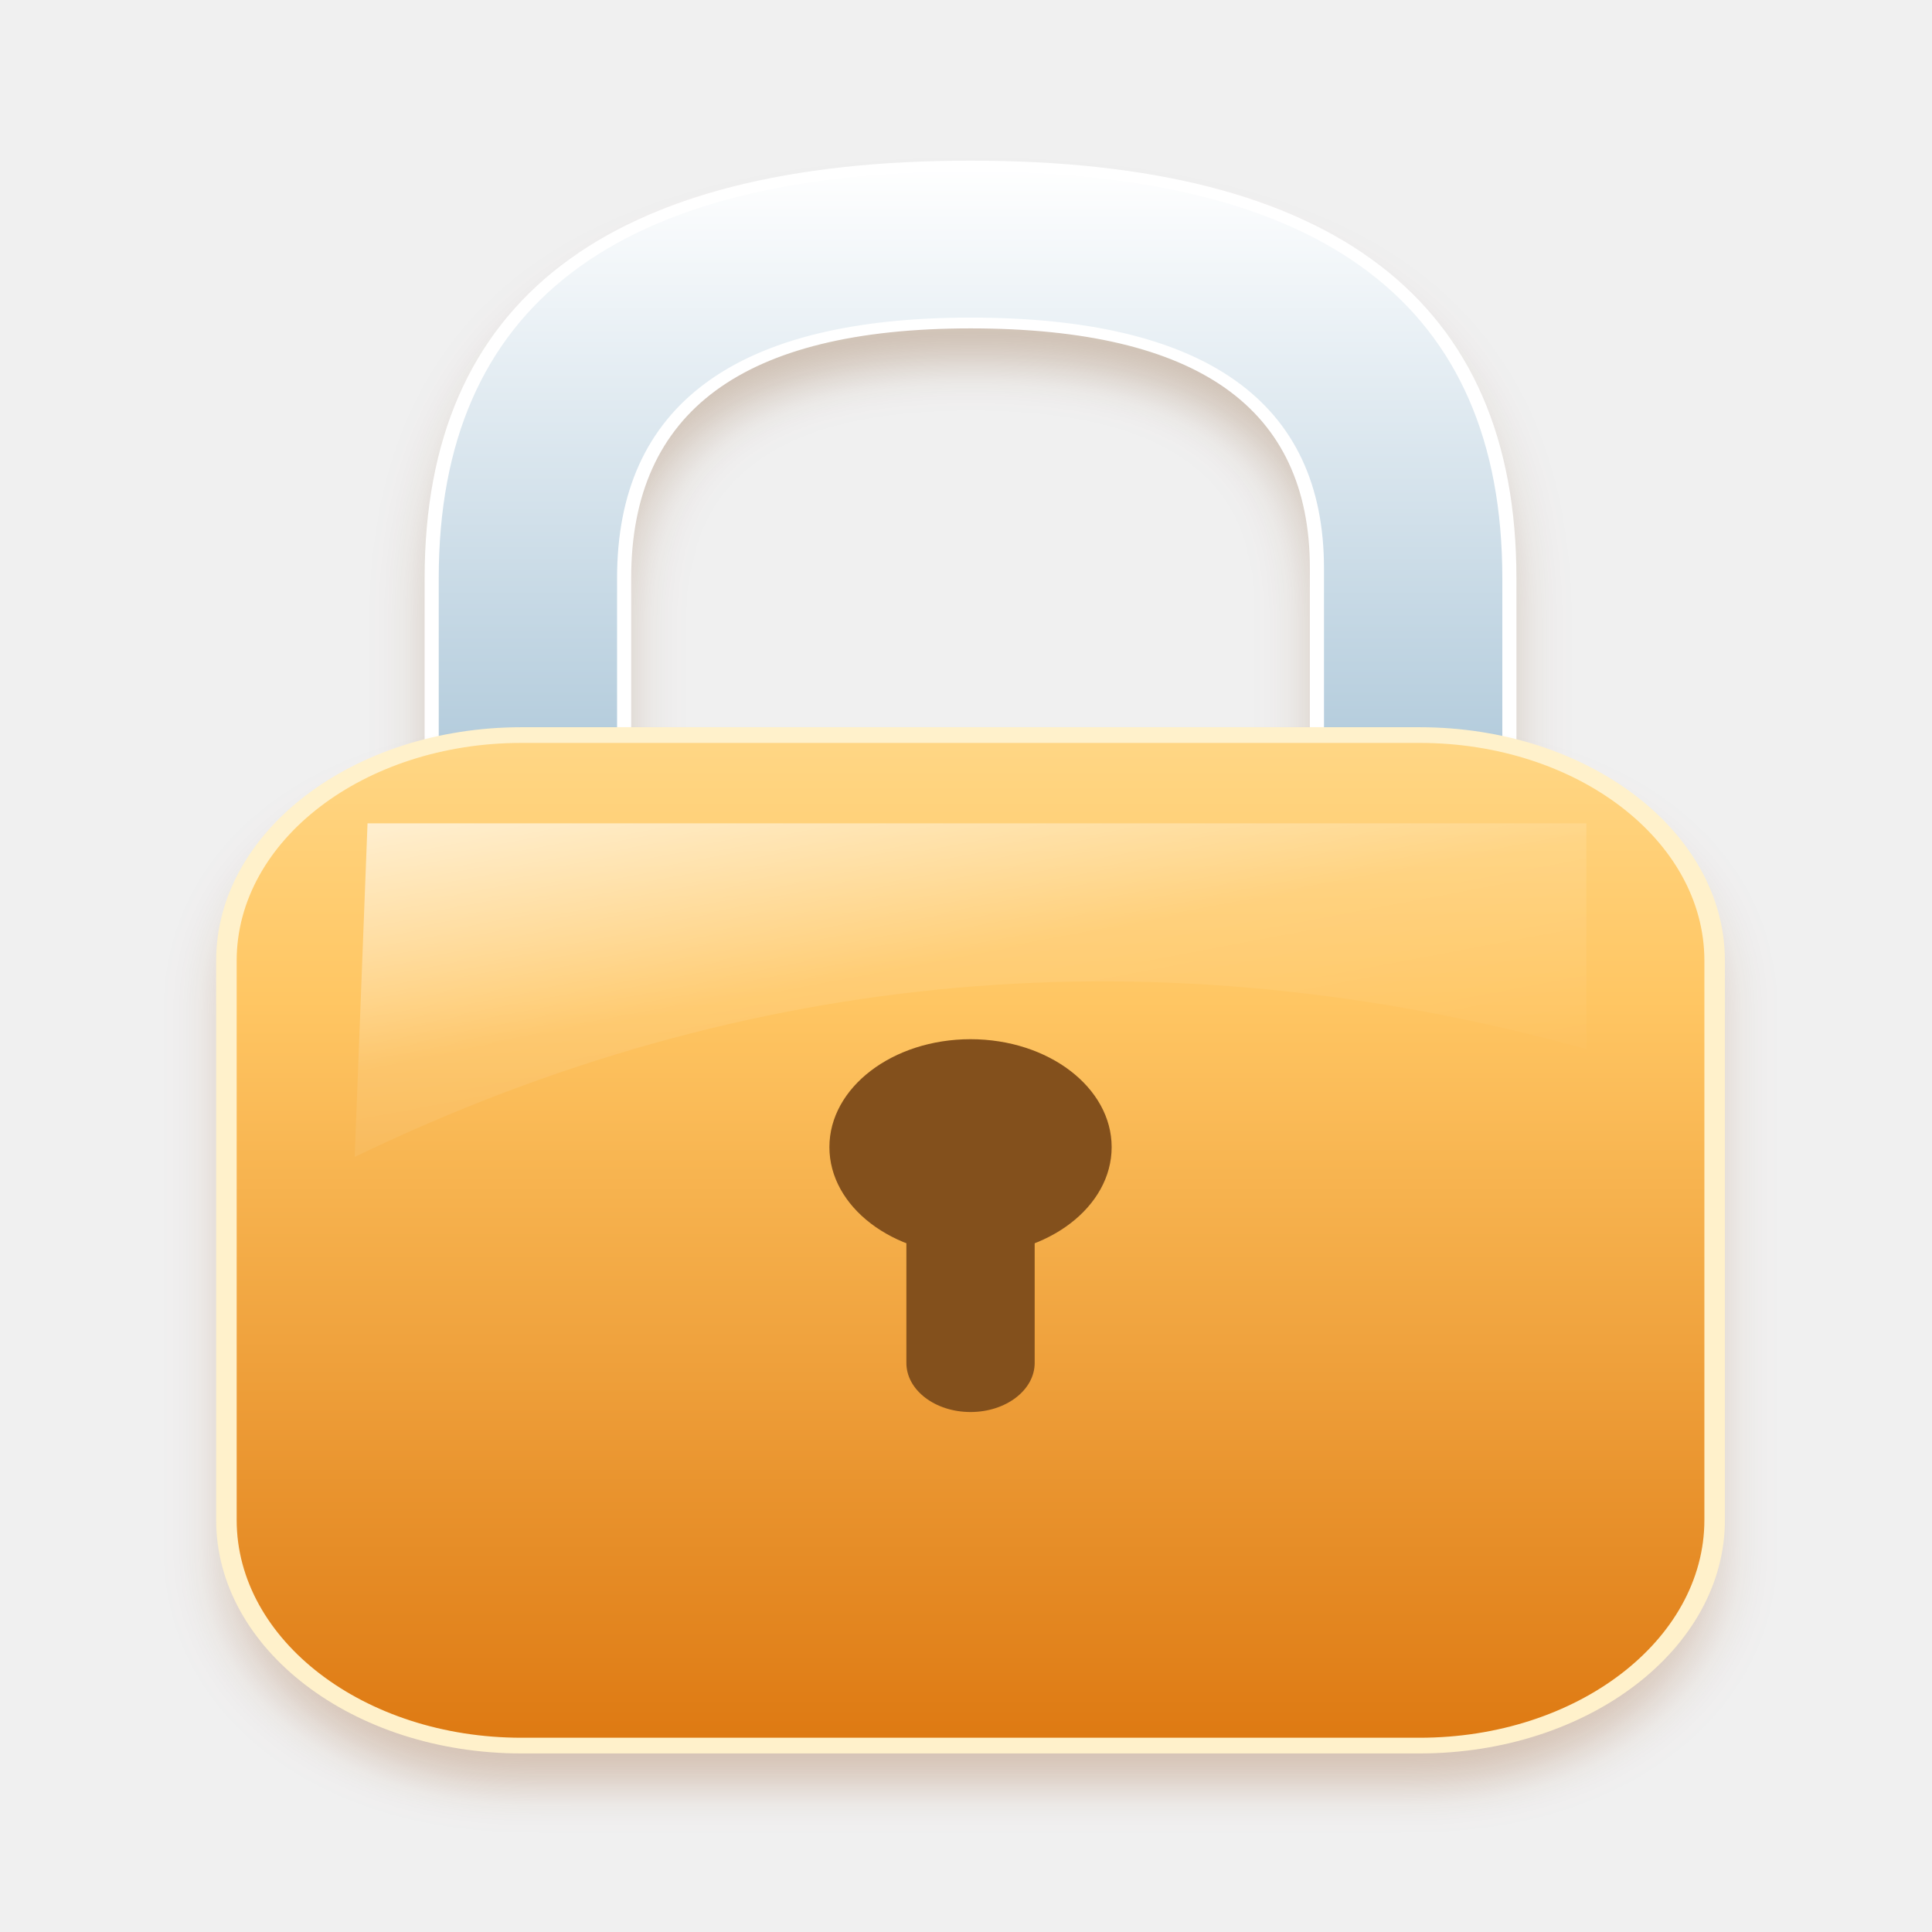
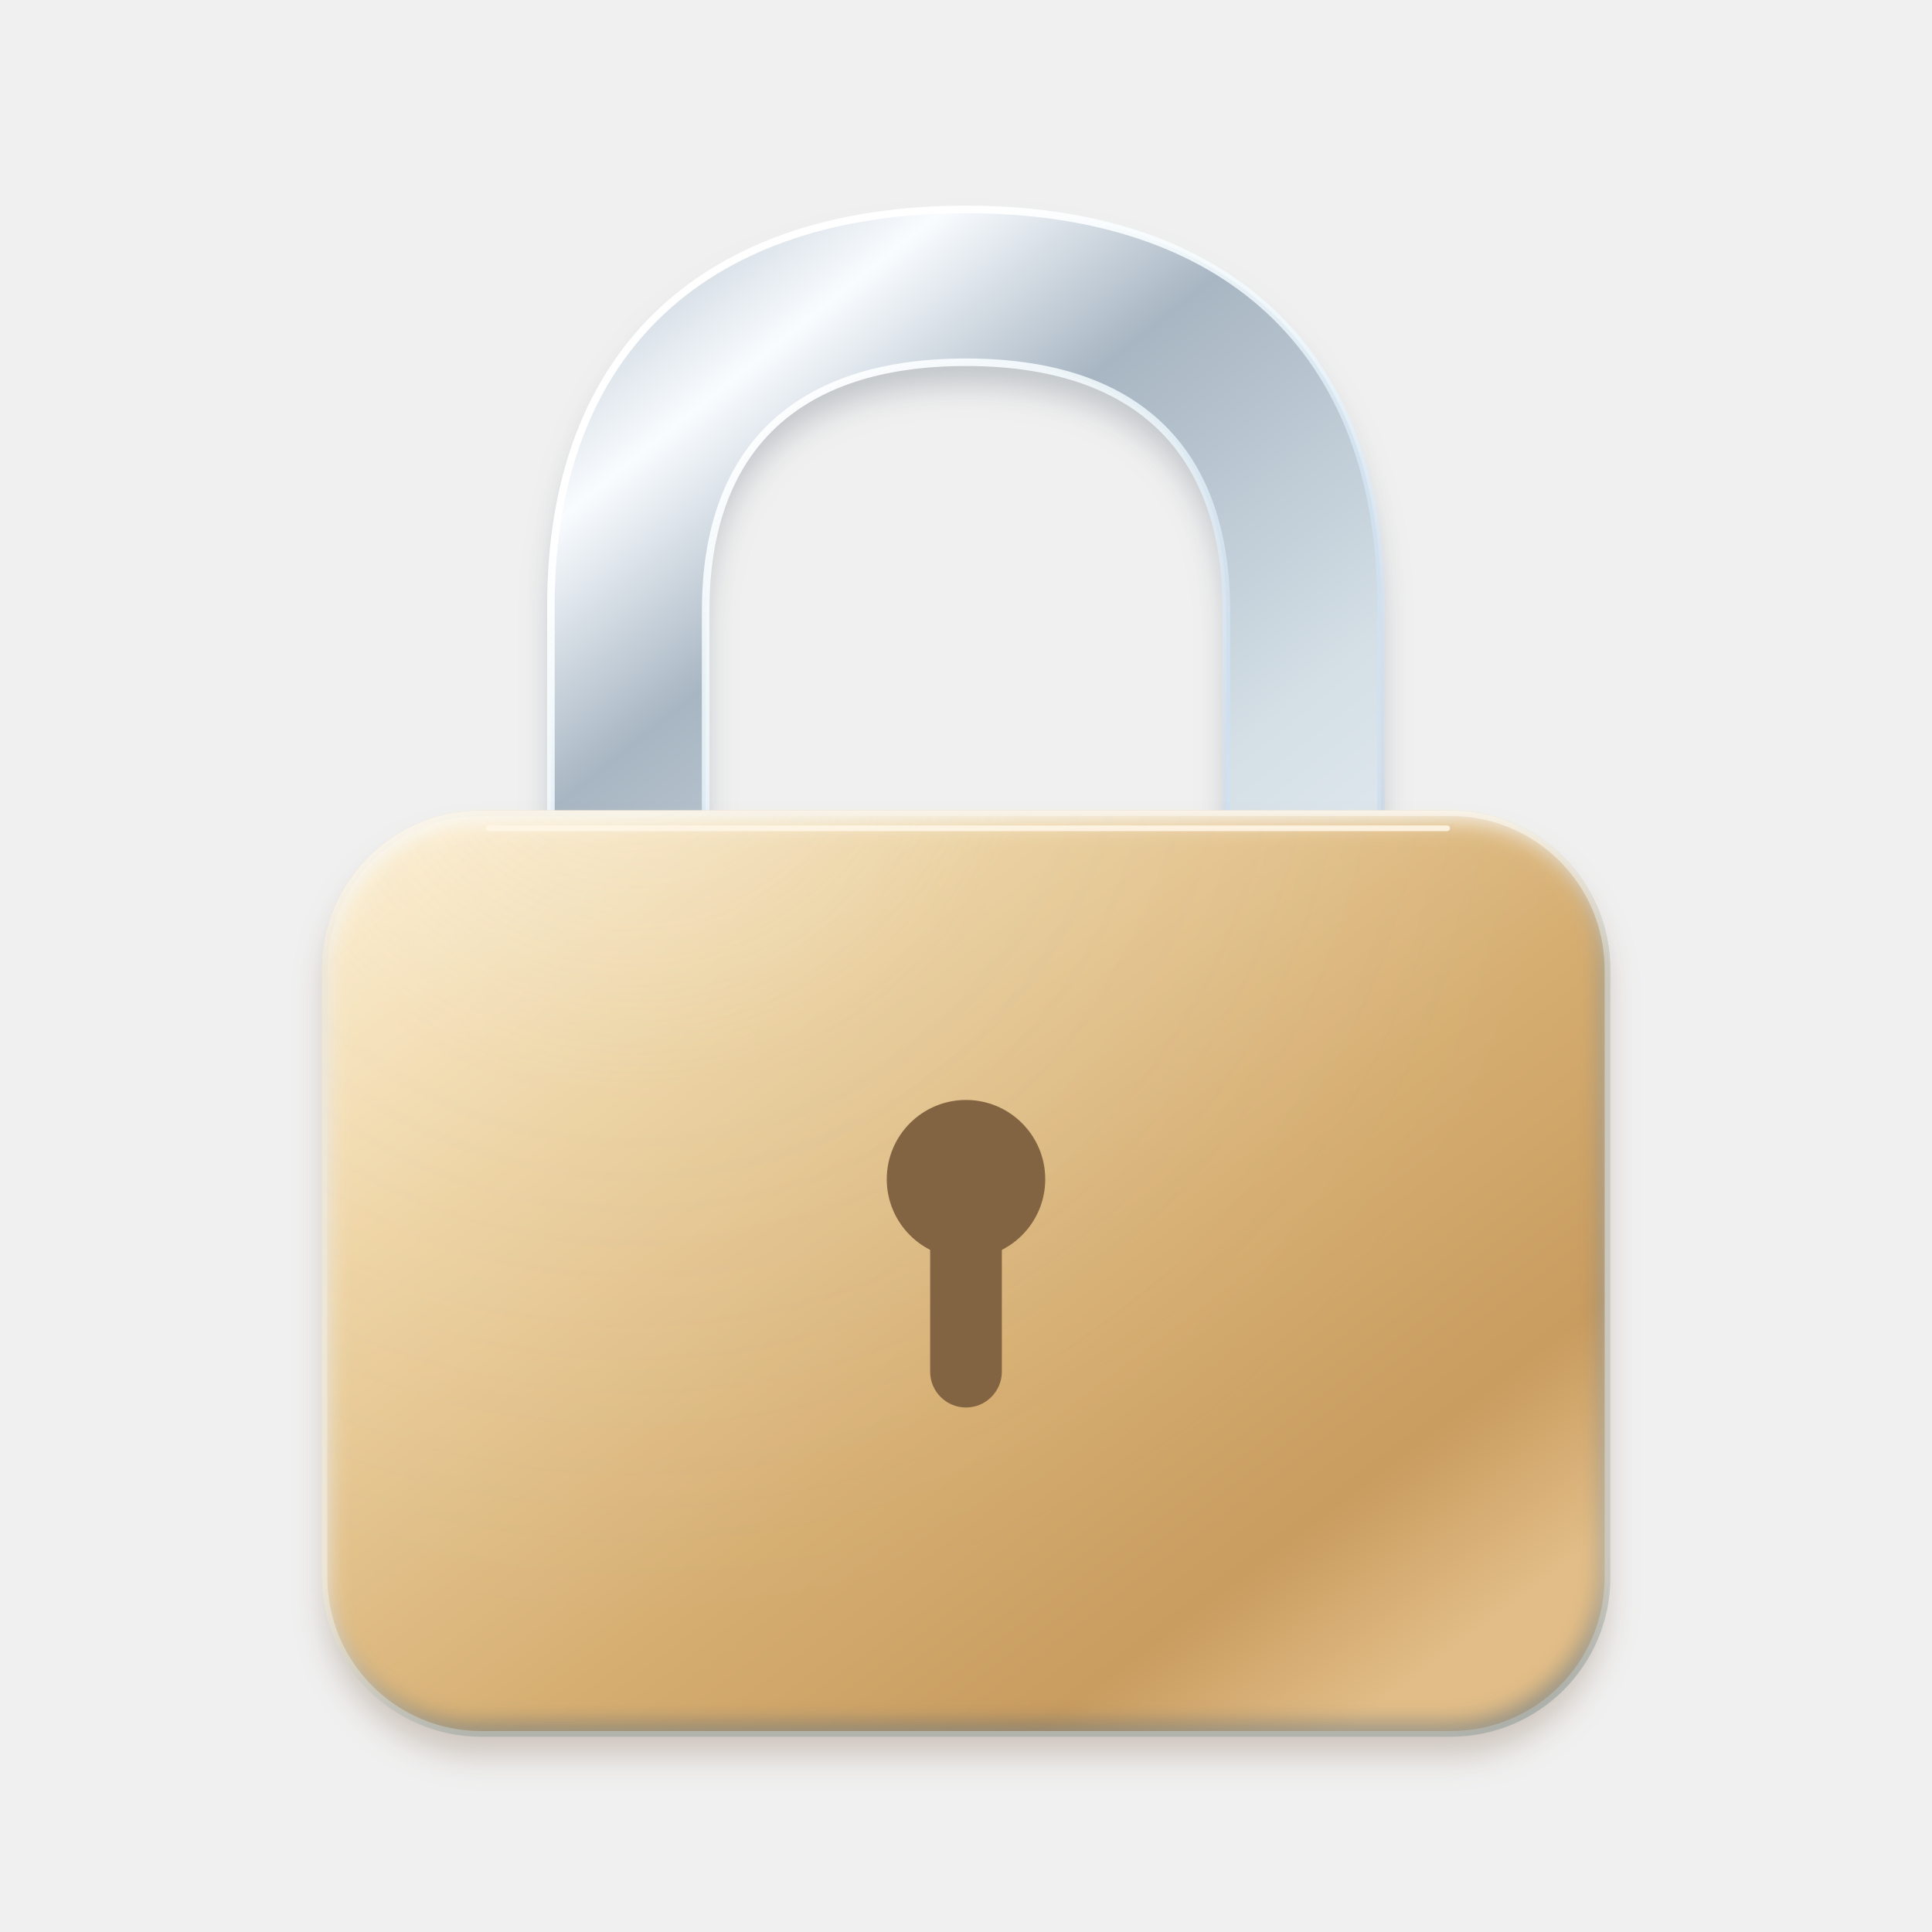
- <svg xmlns="http://www.w3.org/2000/svg" viewBox="0 0 256 256">
+ <svg xmlns="http://www.w3.org/2000/svg" width="1024" height="1024" viewBox="0 0 1024 1024">
  <defs>
-     <linearGradient id="tile" gradientUnits="userSpaceOnUse" x1="0" y1="0" x2="0" y2="256">
-       <stop offset="0.000" stop-color="#ffdb7b" />
-       <stop offset="0.500" stop-color="#f4a82e" />
-       <stop offset="1.000" stop-color="#c77215" />
-     </linearGradient>
-     <linearGradient id="glass" gradientUnits="userSpaceOnUse" x1="0" y1="70" x2="0" y2="215">
-       <stop offset="0.000" stop-color="#c5ffff" />
-       <stop offset="0.500" stop-color="#49dafa" />
-       <stop offset="1.000" stop-color="#0871da" />
-     </linearGradient>
-     <linearGradient id="ice" gradientUnits="userSpaceOnUse" x1="0" y1="50" x2="0" y2="205">
-       <stop offset="0.000" stop-color="#ffffff" />
-       <stop offset="0.500" stop-color="#d4f9ff" />
-       <stop offset="1.000" stop-color="#74c9ed" />
-     </linearGradient>
-     <linearGradient id="paper" gradientUnits="userSpaceOnUse" x1="0" y1="40" x2="0" y2="216">
-       <stop offset="0.000" stop-color="#ffffff" />
-       <stop offset="0.500" stop-color="#ffffff" />
-       <stop offset="1.000" stop-color="#d8e6f1" />
-     </linearGradient>
-     <linearGradient id="edge" gradientUnits="userSpaceOnUse" x1="0" y1="50" x2="0" y2="210">
-       <stop offset="0.000" stop-color="#fff" />
-       <stop offset="0.500" stop-color="#99bad0" />
-       <stop offset="1.000" stop-color="#edfaff" />
-     </linearGradient>
-     <linearGradient id="dark" gradientUnits="userSpaceOnUse" x1="0" y1="45" x2="0" y2="200">
-       <stop offset="0.000" stop-color="#626f80" />
-       <stop offset="0.500" stop-color="#202b40" />
-       <stop offset="1.000" stop-color="#101827" />
-     </linearGradient>
-     <linearGradient id="violet" gradientUnits="userSpaceOnUse" x1="0" y1="55" x2="0" y2="205">
-       <stop offset="0.000" stop-color="#ffdbff" />
-       <stop offset="0.500" stop-color="#ad9cff" />
-       <stop offset="1.000" stop-color="#6655e2" />
-     </linearGradient>
-     <linearGradient id="gold" gradientUnits="userSpaceOnUse" x1="0" y1="60" x2="0" y2="210">
-       <stop offset="0.000" stop-color="#fff5c3" />
-       <stop offset="0.500" stop-color="#ffc663" />
-       <stop offset="1.000" stop-color="#de7a13" />
-     </linearGradient>
-     <linearGradient id="mint" gradientUnits="userSpaceOnUse" x1="0" y1="70" x2="0" y2="215">
-       <stop offset="0.000" stop-color="#cbfff0" />
-       <stop offset="0.500" stop-color="#44e1bb" />
-       <stop offset="1.000" stop-color="#07998c" />
-     </linearGradient>
-     <radialGradient id="light" cx=".3" cy="0" r="1">
-       <stop stop-color="#fff" stop-opacity=".4" />
-       <stop offset=".7" stop-color="#fff" stop-opacity="0" />
-     </radialGradient>
-     <linearGradient id="rim" x2=".1" y2="1">
-       <stop stop-color="#fff" stop-opacity=".8" />
-       <stop offset=".5" stop-color="#fff" stop-opacity=".08" />
-       <stop offset="1" stop-color="#fff" stop-opacity=".32" />
-     </linearGradient>
-     <linearGradient id="sheen" x2=".7" y2="1">
-       <stop stop-color="#fff" stop-opacity=".65" />
-       <stop offset=".5" stop-color="#fff" stop-opacity=".1" />
-       <stop offset="1" stop-color="#fff" stop-opacity="0" />
-     </linearGradient>
-     <filter id="shadow" x="-40%" y="-40%" width="180%" height="200%">
+     <linearGradient id="tile-files" gradientUnits="userSpaceOnUse" x1="400" y1="100" x2="640" y2="924">
+       <stop offset="0" stop-color="#50bdf0" stop-opacity="1" />
+       <stop offset="0.24" stop-color="#258ddd" stop-opacity="1" />
+       <stop offset="0.63" stop-color="#2169c8" stop-opacity="1" />
+       <stop offset="1" stop-color="#254caa" stop-opacity="1" />
+     </linearGradient>
+     <linearGradient id="tile-settings" gradientUnits="userSpaceOnUse" x1="350" y1="100" x2="650" y2="924">
+       <stop offset="0" stop-color="#8495ba" stop-opacity="1" />
+       <stop offset="0.28" stop-color="#60749c" stop-opacity="1" />
+       <stop offset="0.65" stop-color="#39496f" stop-opacity="1" />
+       <stop offset="1" stop-color="#252e4b" stop-opacity="1" />
+     </linearGradient>
+     <linearGradient id="glass" gradientUnits="userSpaceOnUse" x1="300" y1="300" x2="700" y2="830">
+       <stop offset="0" stop-color="#f2fcff" stop-opacity="0.84" />
+       <stop offset="0.22" stop-color="#c6edff" stop-opacity="0.53" />
+       <stop offset="0.57" stop-color="#8acdf3" stop-opacity="0.28" />
+       <stop offset="0.82" stop-color="#82c9f0" stop-opacity="0.32" />
+       <stop offset="1" stop-color="#b2e8ff" stop-opacity="0.74" />
+     </linearGradient>
+     <linearGradient id="folder-back" gradientUnits="userSpaceOnUse" x1="420" y1="150" x2="570" y2="860">
+       <stop offset="0" stop-color="#b9e6fb" stop-opacity="1" />
+       <stop offset="0.3" stop-color="#8acaf1" stop-opacity="1" />
+       <stop offset="0.72" stop-color="#549ad5" stop-opacity="1" />
+       <stop offset="1" stop-color="#3a79b5" stop-opacity="1" />
+     </linearGradient>
+     <linearGradient id="folder-front" gradientUnits="userSpaceOnUse" x1="430" y1="350" x2="560" y2="870">
+       <stop offset="0" stop-color="#c7edfc" stop-opacity="1" />
+       <stop offset="0.14" stop-color="#aedffa" stop-opacity="1" />
+       <stop offset="0.52" stop-color="#8dc9ef" stop-opacity="1" />
+       <stop offset="0.88" stop-color="#7ab9e5" stop-opacity="1" />
+       <stop offset="1" stop-color="#6ba8d7" stop-opacity="1" />
+     </linearGradient>
+     <linearGradient id="rim" gradientUnits="userSpaceOnUse" x1="380" y1="180" x2="600" y2="850">
+       <stop offset="0" stop-color="#ffffff" stop-opacity="0.94" />
+       <stop offset="0.26" stop-color="#f4fcff" stop-opacity="0.43" />
+       <stop offset="0.57" stop-color="#c1def8" stop-opacity="0.07" />
+       <stop offset="0.85" stop-color="#c4e3fd" stop-opacity="0.12" />
+       <stop offset="1" stop-color="#def4ff" stop-opacity="0.28" />
+     </linearGradient>
+     <linearGradient id="glass-rim" gradientUnits="userSpaceOnUse" x1="300" y1="280" x2="700" y2="810">
+       <stop offset="0" stop-color="#fff" stop-opacity="1" />
+       <stop offset="0.23" stop-color="#effaff" stop-opacity="0.78" />
+       <stop offset="0.53" stop-color="#c0ddff" stop-opacity="0.25" />
+       <stop offset="0.78" stop-color="#5d83b1" stop-opacity="0.52" />
+       <stop offset="1" stop-color="#c9e6ff" stop-opacity="0.9" />
+     </linearGradient>
+     <linearGradient id="glass-bottom" gradientUnits="userSpaceOnUse" x1="0" y1="450" x2="0" y2="810">
+       <stop offset="0" stop-color="#d4edff" stop-opacity="0.0" />
+       <stop offset="0.6" stop-color="#b4daff" stop-opacity="0.0" />
+       <stop offset="0.85" stop-color="#b0dcff" stop-opacity="0.17" />
+       <stop offset="1" stop-color="#e1f4ff" stop-opacity="0.6" />
+     </linearGradient>
+     <linearGradient id="inner-rim" gradientUnits="userSpaceOnUse" x1="0" y1="370" x2="0" y2="652">
+       <stop offset="0" stop-color="#274b76" stop-opacity="0.6" />
+       <stop offset="0.28" stop-color="#7dadd1" stop-opacity="0.24" />
+       <stop offset="0.56" stop-color="#c7e7ff" stop-opacity="0.2" />
+       <stop offset="1" stop-color="#e8f9ff" stop-opacity="0.62" />
+     </linearGradient>
+     <radialGradient id="top-light" gradientUnits="userSpaceOnUse" cx="0" cy="0" r="1" gradientTransform="translate(340 120) scale(720 680)">
+       <stop offset="0" stop-color="#f1fcff" stop-opacity="0.43" />
+       <stop offset="0.43" stop-color="#d3eeff" stop-opacity="0.1" />
+       <stop offset="1" stop-color="#d3eeff" stop-opacity="0" />
+     </radialGradient>
+     <radialGradient id="bottom-shade" gradientUnits="userSpaceOnUse" cx="0" cy="0" r="1" gradientTransform="translate(820 890) scale(720 560)">
+       <stop offset="0" stop-color="#12244b" stop-opacity="0.32" />
+       <stop offset="1" stop-color="#12244b" stop-opacity="0" />
+     </radialGradient>
+     <radialGradient id="glass-glow" gradientUnits="userSpaceOnUse" cx="0" cy="0" r="1" gradientTransform="translate(335 366) scale(510 500)">
+       <stop offset="0" stop-color="#ffffff" stop-opacity="0.52" />
+       <stop offset="0.42" stop-color="#e7faff" stop-opacity="0.13" />
+       <stop offset="1" stop-color="#e7faff" stop-opacity="0" />
+     </radialGradient>
+     <radialGradient id="edge-glow" gradientUnits="userSpaceOnUse" cx="0" cy="0" r="1" gradientTransform="translate(295 325) scale(360 260)">
+       <stop offset="0" stop-color="#ffffff" stop-opacity="0.85" />
+       <stop offset="0.28" stop-color="#effaff" stop-opacity="0.28" />
+       <stop offset="0.65" stop-color="#d6ebff" stop-opacity="0.03" />
+       <stop offset="1" stop-color="#d6ebff" stop-opacity="0.0" />
+     </radialGradient>
+     <radialGradient id="glass-caustic" gradientUnits="userSpaceOnUse" cx="0" cy="0" r="1" gradientTransform="translate(544 753) scale(246 44)">
+       <stop offset="0" stop-color="#d2ebff" stop-opacity="0.5" />
+       <stop offset="0.24" stop-color="#a3d3ff" stop-opacity="0.14" />
+       <stop offset="1" stop-color="#7ebeff" stop-opacity="0.0" />
+     </radialGradient>
+     <radialGradient id="gear-refraction" gradientUnits="userSpaceOnUse" cx="0" cy="0" r="1" gradientTransform="translate(345 673) scale(223 163)">
+       <stop offset="0" stop-color="#9edcf6" stop-opacity="0.5" />
+       <stop offset="0.44" stop-color="#a9d6f5" stop-opacity="0.1" />
+       <stop offset="1" stop-color="#94c9f3" stop-opacity="0" />
+     </radialGradient>
+     <radialGradient id="ground" cx=".5" cy=".5" r=".5">
+       <stop stop-color="#14233b" stop-opacity=".24" />
+       <stop offset=".38" stop-color="#14233b" stop-opacity=".11" />
+       <stop offset="1" stop-color="#14233b" stop-opacity="0" />
+     </radialGradient>
+     <linearGradient id="paper" gradientUnits="userSpaceOnUse" x1="300" y1="120" x2="650" y2="914">
+       <stop offset="0" stop-color="#ffffff" stop-opacity="1" />
+       <stop offset="0.35" stop-color="#ffffff" stop-opacity="1" />
+       <stop offset="0.72" stop-color="#f8fafc" stop-opacity="1" />
+       <stop offset="1" stop-color="#e9eef3" stop-opacity="1" />
+     </linearGradient>
+     <linearGradient id="paper-fold" gradientUnits="userSpaceOnUse" x1="650" y1="125" x2="790" y2="275">
+       <stop offset="0" stop-color="#edf2f6" stop-opacity="1" />
+       <stop offset="0.38" stop-color="#e2e8ef" stop-opacity="1" />
+       <stop offset="0.8" stop-color="#f5f7fa" stop-opacity="1" />
+       <stop offset="1" stop-color="#ffffff" stop-opacity="1" />
+     </linearGradient>
+     <linearGradient id="paper-edge" gradientUnits="userSpaceOnUse" x1="240" y1="160" x2="770" y2="910">
+       <stop offset="0" stop-color="#bbc8d5" stop-opacity="0.75" />
+       <stop offset="0.25" stop-color="#a4b2c2" stop-opacity="0.25" />
+       <stop offset="0.75" stop-color="#9baabc" stop-opacity="0.55" />
+       <stop offset="1" stop-color="#7c91a7" stop-opacity="0.75" />
+     </linearGradient>
+     <linearGradient id="bin" gradientUnits="userSpaceOnUse" x1="175" y1="0" x2="845" y2="0">
+       <stop offset="0" stop-color="#838f9a" stop-opacity="0.88" />
+       <stop offset="0.1" stop-color="#b5bfc7" stop-opacity="0.81" />
+       <stop offset="0.24" stop-color="#e6ebed" stop-opacity="0.87" />
+       <stop offset="0.43" stop-color="#d2dade" stop-opacity="0.77" />
+       <stop offset="0.66" stop-color="#b1bdc5" stop-opacity="0.82" />
+       <stop offset="0.84" stop-color="#8d9ba7" stop-opacity="0.91" />
+       <stop offset="1" stop-color="#6e7d8b" stop-opacity="0.92" />
+     </linearGradient>
+     <linearGradient id="bin-shade" gradientUnits="userSpaceOnUse" x1="0" y1="260" x2="0" y2="888">
+       <stop offset="0" stop-color="#f5f8fa" stop-opacity="0.42" />
+       <stop offset="0.22" stop-color="#f5f8fa" stop-opacity="0" />
+       <stop offset="0.72" stop-color="#334452" stop-opacity="0.03" />
+       <stop offset="1" stop-color="#344757" stop-opacity="0.26" />
+     </linearGradient>
+     <linearGradient id="metal" gradientUnits="userSpaceOnUse" x1="240" y1="220" x2="730" y2="830">
+       <stop offset="0" stop-color="#c9d3dc" stop-opacity="1" />
+       <stop offset="0.1" stop-color="#f9fcff" stop-opacity="1" />
+       <stop offset="0.25" stop-color="#a8b6c3" stop-opacity="1" />
+       <stop offset="0.51" stop-color="#d4dfe6" stop-opacity="1" />
+       <stop offset="0.79" stop-color="#edf3f7" stop-opacity="1" />
+       <stop offset="1" stop-color="#738699" stop-opacity="1" />
+     </linearGradient>
+     <linearGradient id="lens" gradientUnits="userSpaceOnUse" x1="350" y1="300" x2="670" y2="750">
+       <stop offset="0" stop-color="#effaff" stop-opacity="0.93" />
+       <stop offset="0.3" stop-color="#d1ebff" stop-opacity="0.84" />
+       <stop offset="0.57" stop-color="#a2c4eb" stop-opacity="0.9" />
+       <stop offset="1" stop-color="#81a9d9" stop-opacity="0.96" />
+     </linearGradient>
+     <radialGradient id="lens-reflection" gradientUnits="userSpaceOnUse" cx="0" cy="0" r="1" gradientTransform="translate(425 352) scale(255 285)">
+       <stop offset="0" stop-color="#ffffff" stop-opacity="0.82" />
+       <stop offset="0.35" stop-color="#edfaff" stop-opacity="0.23" />
+       <stop offset="0.75" stop-color="#d7edff" stop-opacity="0.03" />
+       <stop offset="1" stop-color="#d7edff" stop-opacity="0.15" />
+     </radialGradient>
+     <linearGradient id="slot" gradientUnits="userSpaceOnUse" x1="320" y1="300" x2="680" y2="760">
+       <stop offset="0" stop-color="#18304d" stop-opacity="0.8" />
+       <stop offset="0.2" stop-color="#294664" stop-opacity="0.67" />
+       <stop offset="0.55" stop-color="#284c73" stop-opacity="0.54" />
+       <stop offset="1" stop-color="#92b3d4" stop-opacity="0.42" />
+     </linearGradient>
+     <linearGradient id="impression" gradientUnits="userSpaceOnUse" x1="0" y1="450" x2="0" y2="740">
+       <stop offset="0" stop-color="#4683b4" stop-opacity="0.98" />
+       <stop offset="0.35" stop-color="#4683b4" stop-opacity="0.87" />
+       <stop offset="1" stop-color="#4683b4" stop-opacity="0.7" />
+     </linearGradient>
+     <linearGradient id="folder-lip" gradientUnits="userSpaceOnUse" x1="0" y1="351" x2="0" y2="375">
+       <stop offset="0" stop-color="#f8fdff" stop-opacity="0.9" />
+       <stop offset="0.2" stop-color="#e5f5ff" stop-opacity="0.8" />
+       <stop offset="0.65" stop-color="#bce0f8" stop-opacity="0.25" />
+       <stop offset="1" stop-color="#6b9dc6" stop-opacity="0.1" />
+     </linearGradient>
+     <radialGradient id="folder-volume" gradientUnits="userSpaceOnUse" cx="0" cy="0" r="1" gradientTransform="translate(510 570) scale(470 420)">
+       <stop offset="0" stop-color="#1f568a" stop-opacity="0.0" />
+       <stop offset="0.86" stop-color="#1f568a" stop-opacity="0.0" />
+       <stop offset="1" stop-color="#1f568a" stop-opacity="0.2" />
+     </radialGradient>
+     <linearGradient id="bin-inside" gradientUnits="userSpaceOnUse" x1="400" y1="210" x2="560" y2="400">
+       <stop offset="0" stop-color="#6c7c8b" stop-opacity="1" />
+       <stop offset="0.32" stop-color="#8b9aa7" stop-opacity="1" />
+       <stop offset="0.7" stop-color="#c4cfd7" stop-opacity="1" />
+       <stop offset="1" stop-color="#e7edf1" stop-opacity="1" />
+     </linearGradient>
+     <filter id="wide" x="-50%" y="-60%" width="200%" height="240%" color-interpolation-filters="sRGB">
+       <feGaussianBlur stdDeviation="18" />
+     </filter>
+     <filter id="contact" x="-50%" y="-60%" width="200%" height="240%" color-interpolation-filters="sRGB">
+       <feGaussianBlur stdDeviation="8" />
+     </filter>
+     <filter id="soft" x="-50%" y="-60%" width="200%" height="240%" color-interpolation-filters="sRGB">
      <feGaussianBlur stdDeviation="4" />
    </filter>
-     <filter id="layer" x="-40%" y="-40%" width="180%" height="200%">
-       <feGaussianBlur stdDeviation="2.2" />
-     </filter>
-     <clipPath id="clip">
-       <path d="M246.000,128.000L245.999,137.243L245.996,141.072L245.990,144.009L245.982,146.485L245.972,148.667L245.960,150.639L245.946,152.451L245.929,154.138L245.910,155.723L245.889,157.220L245.866,158.645L245.840,160.005L245.812,161.309L245.782,162.564L245.750,163.773L245.716,164.943L245.679,166.076L245.640,167.176L245.599,168.245L245.555,169.285L245.510,170.299L245.462,171.289L245.412,172.255L245.360,173.200L245.305,174.125L245.248,175.031L245.189,175.919L245.128,176.790L245.065,177.645L244.999,178.484L244.931,179.309L244.861,180.119L244.788,180.917L244.714,181.701L244.637,182.473L244.558,183.234L244.476,183.983L244.393,184.721L244.307,185.448L244.218,186.166L244.128,186.873L244.035,187.571L243.940,188.260L243.843,188.940L243.744,189.612L243.642,190.274L243.538,190.929L243.432,191.576L243.323,192.215L243.212,192.847L243.099,193.471L242.984,194.089L242.866,194.699L242.746,195.302L242.624,195.899L242.499,196.490L242.372,197.074L242.243,197.652L242.112,198.224L241.978,198.790L241.842,199.350L241.704,199.904L241.563,200.453L241.420,200.996L241.275,201.534L241.127,202.067L240.977,202.595L240.825,203.117L240.670,203.635L240.513,204.147L240.354,204.655L240.192,205.157L240.028,205.656L239.862,206.149L239.693,206.638L239.522,207.123L239.349,207.603L239.173,208.078L238.995,208.550L238.815,209.017L238.632,209.480L238.446,209.939L238.259,210.393L238.069,210.844L237.876,211.291L237.681,211.733L237.484,212.172L237.284,212.607L237.082,213.038L236.877,213.466L236.670,213.889L236.461,214.309L236.249,214.726L236.034,215.138L235.818,215.548L235.598,215.953L235.376,216.355L235.152,216.754L234.925,217.149L234.696,217.541L234.464,217.929L234.230,218.314L233.993,218.696L233.754,219.074L233.512,219.449L233.267,219.821L233.020,220.190L232.771,220.555L232.519,220.918L232.264,221.277L232.007,221.633L231.747,221.986L231.484,222.335L231.219,222.682L230.951,223.026L230.681,223.367L230.408,223.704L230.132,224.039L229.854,224.371L229.573,224.699L229.289,225.025L229.002,225.348L228.713,225.668L228.421,225.986L228.126,226.300L227.829,226.611L227.529,226.920L227.226,227.226L226.920,227.529L226.611,227.829L226.300,228.126L225.986,228.421L225.668,228.713L225.348,229.002L225.025,229.289L224.699,229.573L224.371,229.854L224.039,230.132L223.704,230.408L223.367,230.681L223.026,230.951L222.682,231.219L222.335,231.484L221.986,231.747L221.633,232.007L221.277,232.264L220.918,232.519L220.555,232.771L220.190,233.020L219.821,233.267L219.449,233.512L219.074,233.754L218.696,233.993L218.314,234.230L217.929,234.464L217.541,234.696L217.149,234.925L216.754,235.152L216.355,235.376L215.953,235.598L215.548,235.818L215.138,236.034L214.726,236.249L214.309,236.461L213.889,236.670L213.466,236.877L213.038,237.082L212.607,237.284L212.172,237.484L211.733,237.681L211.291,237.876L210.844,238.069L210.393,238.259L209.939,238.446L209.480,238.632L209.017,238.815L208.550,238.995L208.078,239.173L207.603,239.349L207.123,239.522L206.638,239.693L206.149,239.862L205.656,240.028L205.157,240.192L204.655,240.354L204.147,240.513L203.635,240.670L203.117,240.825L202.595,240.977L202.067,241.127L201.534,241.275L200.996,241.420L200.453,241.563L199.904,241.704L199.350,241.842L198.790,241.978L198.224,242.112L197.652,242.243L197.074,242.372L196.490,242.499L195.899,242.624L195.302,242.746L194.699,242.866L194.089,242.984L193.471,243.099L192.847,243.212L192.215,243.323L191.576,243.432L190.929,243.538L190.274,243.642L189.612,243.744L188.940,243.843L188.260,243.940L187.571,244.035L186.873,244.128L186.166,244.218L185.448,244.307L184.721,244.393L183.983,244.476L183.234,244.558L182.473,244.637L181.701,244.714L180.917,244.788L180.119,244.861L179.309,244.931L178.484,244.999L177.645,245.065L176.790,245.128L175.919,245.189L175.031,245.248L174.125,245.305L173.200,245.360L172.255,245.412L171.289,245.462L170.299,245.510L169.285,245.555L168.245,245.599L167.176,245.640L166.076,245.679L164.943,245.716L163.773,245.750L162.564,245.782L161.309,245.812L160.005,245.840L158.645,245.866L157.220,245.889L155.723,245.910L154.138,245.929L152.451,245.946L150.639,245.960L148.667,245.972L146.485,245.982L144.009,245.990L141.072,245.996L137.243,245.999L128.000,246.000L118.757,245.999L114.928,245.996L111.991,245.990L109.515,245.982L107.333,245.972L105.361,245.960L103.549,245.946L101.862,245.929L100.277,245.910L98.780,245.889L97.355,245.866L95.995,245.840L94.691,245.812L93.436,245.782L92.227,245.750L91.057,245.716L89.924,245.679L88.824,245.640L87.755,245.599L86.715,245.555L85.701,245.510L84.711,245.462L83.745,245.412L82.800,245.360L81.875,245.305L80.969,245.248L80.081,245.189L79.210,245.128L78.355,245.065L77.516,244.999L76.691,244.931L75.881,244.861L75.083,244.788L74.299,244.714L73.527,244.637L72.766,244.558L72.017,244.476L71.279,244.393L70.552,244.307L69.834,244.218L69.127,244.128L68.429,244.035L67.740,243.940L67.060,243.843L66.388,243.744L65.726,243.642L65.071,243.538L64.424,243.432L63.785,243.323L63.153,243.212L62.529,243.099L61.911,242.984L61.301,242.866L60.698,242.746L60.101,242.624L59.510,242.499L58.926,242.372L58.348,242.243L57.776,242.112L57.210,241.978L56.650,241.842L56.096,241.704L55.547,241.563L55.004,241.420L54.466,241.275L53.933,241.127L53.405,240.977L52.883,240.825L52.365,240.670L51.853,240.513L51.345,240.354L50.843,240.192L50.344,240.028L49.851,239.862L49.362,239.693L48.877,239.522L48.397,239.349L47.922,239.173L47.450,238.995L46.983,238.815L46.520,238.632L46.061,238.446L45.607,238.259L45.156,238.069L44.709,237.876L44.267,237.681L43.828,237.484L43.393,237.284L42.962,237.082L42.534,236.877L42.111,236.670L41.691,236.461L41.274,236.249L40.862,236.034L40.452,235.818L40.047,235.598L39.645,235.376L39.246,235.152L38.851,234.925L38.459,234.696L38.071,234.464L37.686,234.230L37.304,233.993L36.926,233.754L36.551,233.512L36.179,233.267L35.810,233.020L35.445,232.771L35.082,232.519L34.723,232.264L34.367,232.007L34.014,231.747L33.665,231.484L33.318,231.219L32.974,230.951L32.633,230.681L32.296,230.408L31.961,230.132L31.629,229.854L31.301,229.573L30.975,229.289L30.652,229.002L30.332,228.713L30.014,228.421L29.700,228.126L29.389,227.829L29.080,227.529L28.774,227.226L28.471,226.920L28.171,226.611L27.874,226.300L27.579,225.986L27.287,225.668L26.998,225.348L26.711,225.025L26.427,224.699L26.146,224.371L25.868,224.039L25.592,223.704L25.319,223.367L25.049,223.026L24.781,222.682L24.516,222.335L24.253,221.986L23.993,221.633L23.736,221.277L23.481,220.918L23.229,220.555L22.980,220.190L22.733,219.821L22.488,219.449L22.246,219.074L22.007,218.696L21.770,218.314L21.536,217.929L21.304,217.541L21.075,217.149L20.848,216.754L20.624,216.355L20.402,215.953L20.182,215.548L19.966,215.138L19.751,214.726L19.539,214.309L19.330,213.889L19.123,213.466L18.918,213.038L18.716,212.607L18.516,212.172L18.319,211.733L18.124,211.291L17.931,210.844L17.741,210.393L17.554,209.939L17.368,209.480L17.185,209.017L17.005,208.550L16.827,208.078L16.651,207.603L16.478,207.123L16.307,206.638L16.138,206.149L15.972,205.656L15.808,205.157L15.646,204.655L15.487,204.147L15.330,203.635L15.175,203.117L15.023,202.595L14.873,202.067L14.725,201.534L14.580,200.996L14.437,200.453L14.296,199.904L14.158,199.350L14.022,198.790L13.888,198.224L13.757,197.652L13.628,197.074L13.501,196.490L13.376,195.899L13.254,195.302L13.134,194.699L13.016,194.089L12.901,193.471L12.788,192.847L12.677,192.215L12.568,191.576L12.462,190.929L12.358,190.274L12.256,189.612L12.157,188.940L12.060,188.260L11.965,187.571L11.872,186.873L11.782,186.166L11.693,185.448L11.607,184.721L11.524,183.983L11.442,183.234L11.363,182.473L11.286,181.701L11.212,180.917L11.139,180.119L11.069,179.309L11.001,178.484L10.935,177.645L10.872,176.790L10.811,175.919L10.752,175.031L10.695,174.125L10.640,173.200L10.588,172.255L10.538,171.289L10.490,170.299L10.445,169.285L10.401,168.245L10.360,167.176L10.321,166.076L10.284,164.943L10.250,163.773L10.218,162.564L10.188,161.309L10.160,160.005L10.134,158.645L10.111,157.220L10.090,155.723L10.071,154.138L10.054,152.451L10.040,150.639L10.028,148.667L10.018,146.485L10.010,144.009L10.004,141.072L10.001,137.243L10.000,128.000L10.001,118.757L10.004,114.928L10.010,111.991L10.018,109.515L10.028,107.333L10.040,105.361L10.054,103.549L10.071,101.862L10.090,100.277L10.111,98.780L10.134,97.355L10.160,95.995L10.188,94.691L10.218,93.436L10.250,92.227L10.284,91.057L10.321,89.924L10.360,88.824L10.401,87.755L10.445,86.715L10.490,85.701L10.538,84.711L10.588,83.745L10.640,82.800L10.695,81.875L10.752,80.969L10.811,80.081L10.872,79.210L10.935,78.355L11.001,77.516L11.069,76.691L11.139,75.881L11.212,75.083L11.286,74.299L11.363,73.527L11.442,72.766L11.524,72.017L11.607,71.279L11.693,70.552L11.782,69.834L11.872,69.127L11.965,68.429L12.060,67.740L12.157,67.060L12.256,66.388L12.358,65.726L12.462,65.071L12.568,64.424L12.677,63.785L12.788,63.153L12.901,62.529L13.016,61.911L13.134,61.301L13.254,60.698L13.376,60.101L13.501,59.510L13.628,58.926L13.757,58.348L13.888,57.776L14.022,57.210L14.158,56.650L14.296,56.096L14.437,55.547L14.580,55.004L14.725,54.466L14.873,53.933L15.023,53.405L15.175,52.883L15.330,52.365L15.487,51.853L15.646,51.345L15.808,50.843L15.972,50.344L16.138,49.851L16.307,49.362L16.478,48.877L16.651,48.397L16.827,47.922L17.005,47.450L17.185,46.983L17.368,46.520L17.554,46.061L17.741,45.607L17.931,45.156L18.124,44.709L18.319,44.267L18.516,43.828L18.716,43.393L18.918,42.962L19.123,42.534L19.330,42.111L19.539,41.691L19.751,41.274L19.966,40.862L20.182,40.452L20.402,40.047L20.624,39.645L20.848,39.246L21.075,38.851L21.304,38.459L21.536,38.071L21.770,37.686L22.007,37.304L22.246,36.926L22.488,36.551L22.733,36.179L22.980,35.810L23.229,35.445L23.481,35.082L23.736,34.723L23.993,34.367L24.253,34.014L24.516,33.665L24.781,33.318L25.049,32.974L25.319,32.633L25.592,32.296L25.868,31.961L26.146,31.629L26.427,31.301L26.711,30.975L26.998,30.652L27.287,30.332L27.579,30.014L27.874,29.700L28.171,29.389L28.471,29.080L28.774,28.774L29.080,28.471L29.389,28.171L29.700,27.874L30.014,27.579L30.332,27.287L30.652,26.998L30.975,26.711L31.301,26.427L31.629,26.146L31.961,25.868L32.296,25.592L32.633,25.319L32.974,25.049L33.318,24.781L33.665,24.516L34.014,24.253L34.367,23.993L34.723,23.736L35.082,23.481L35.445,23.229L35.810,22.980L36.179,22.733L36.551,22.488L36.926,22.246L37.304,22.007L37.686,21.770L38.071,21.536L38.459,21.304L38.851,21.075L39.246,20.848L39.645,20.624L40.047,20.402L40.452,20.182L40.862,19.966L41.274,19.751L41.691,19.539L42.111,19.330L42.534,19.123L42.962,18.918L43.393,18.716L43.828,18.516L44.267,18.319L44.709,18.124L45.156,17.931L45.607,17.741L46.061,17.554L46.520,17.368L46.983,17.185L47.450,17.005L47.922,16.827L48.397,16.651L48.877,16.478L49.362,16.307L49.851,16.138L50.344,15.972L50.843,15.808L51.345,15.646L51.853,15.487L52.365,15.330L52.883,15.175L53.405,15.023L53.933,14.873L54.466,14.725L55.004,14.580L55.547,14.437L56.096,14.296L56.650,14.158L57.210,14.022L57.776,13.888L58.348,13.757L58.926,13.628L59.510,13.501L60.101,13.376L60.698,13.254L61.301,13.134L61.911,13.016L62.529,12.901L63.153,12.788L63.785,12.677L64.424,12.568L65.071,12.462L65.726,12.358L66.388,12.256L67.060,12.157L67.740,12.060L68.429,11.965L69.127,11.872L69.834,11.782L70.552,11.693L71.279,11.607L72.017,11.524L72.766,11.442L73.527,11.363L74.299,11.286L75.083,11.212L75.881,11.139L76.691,11.069L77.516,11.001L78.355,10.935L79.210,10.872L80.081,10.811L80.969,10.752L81.875,10.695L82.800,10.640L83.745,10.588L84.711,10.538L85.701,10.490L86.715,10.445L87.755,10.401L88.824,10.360L89.924,10.321L91.057,10.284L92.227,10.250L93.436,10.218L94.691,10.188L95.995,10.160L97.355,10.134L98.780,10.111L100.277,10.090L101.862,10.071L103.549,10.054L105.361,10.040L107.333,10.028L109.515,10.018L111.991,10.010L114.928,10.004L118.757,10.001L128.000,10.000L137.243,10.001L141.072,10.004L144.009,10.010L146.485,10.018L148.667,10.028L150.639,10.040L152.451,10.054L154.138,10.071L155.723,10.090L157.220,10.111L158.645,10.134L160.005,10.160L161.309,10.188L162.564,10.218L163.773,10.250L164.943,10.284L166.076,10.321L167.176,10.360L168.245,10.401L169.285,10.445L170.299,10.490L171.289,10.538L172.255,10.588L173.200,10.640L174.125,10.695L175.031,10.752L175.919,10.811L176.790,10.872L177.645,10.935L178.484,11.001L179.309,11.069L180.119,11.139L180.917,11.212L181.701,11.286L182.473,11.363L183.234,11.442L183.983,11.524L184.721,11.607L185.448,11.693L186.166,11.782L186.873,11.872L187.571,11.965L188.260,12.060L188.940,12.157L189.612,12.256L190.274,12.358L190.929,12.462L191.576,12.568L192.215,12.677L192.847,12.788L193.471,12.901L194.089,13.016L194.699,13.134L195.302,13.254L195.899,13.376L196.490,13.501L197.074,13.628L197.652,13.757L198.224,13.888L198.790,14.022L199.350,14.158L199.904,14.296L200.453,14.437L200.996,14.580L201.534,14.725L202.067,14.873L202.595,15.023L203.117,15.175L203.635,15.330L204.147,15.487L204.655,15.646L205.157,15.808L205.656,15.972L206.149,16.138L206.638,16.307L207.123,16.478L207.603,16.651L208.078,16.827L208.550,17.005L209.017,17.185L209.480,17.368L209.939,17.554L210.393,17.741L210.844,17.931L211.291,18.124L211.733,18.319L212.172,18.516L212.607,18.716L213.038,18.918L213.466,19.123L213.889,19.330L214.309,19.539L214.726,19.751L215.138,19.966L215.548,20.182L215.953,20.402L216.355,20.624L216.754,20.848L217.149,21.075L217.541,21.304L217.929,21.536L218.314,21.770L218.696,22.007L219.074,22.246L219.449,22.488L219.821,22.733L220.190,22.980L220.555,23.229L220.918,23.481L221.277,23.736L221.633,23.993L221.986,24.253L222.335,24.516L222.682,24.781L223.026,25.049L223.367,25.319L223.704,25.592L224.039,25.868L224.371,26.146L224.699,26.427L225.025,26.711L225.348,26.998L225.668,27.287L225.986,27.579L226.300,27.874L226.611,28.171L226.920,28.471L227.226,28.774L227.529,29.080L227.829,29.389L228.126,29.700L228.421,30.014L228.713,30.332L229.002,30.652L229.289,30.975L229.573,31.301L229.854,31.629L230.132,31.961L230.408,32.296L230.681,32.633L230.951,32.974L231.219,33.318L231.484,33.665L231.747,34.014L232.007,34.367L232.264,34.723L232.519,35.082L232.771,35.445L233.020,35.810L233.267,36.179L233.512,36.551L233.754,36.926L233.993,37.304L234.230,37.686L234.464,38.071L234.696,38.459L234.925,38.851L235.152,39.246L235.376,39.645L235.598,40.047L235.818,40.452L236.034,40.862L236.249,41.274L236.461,41.691L236.670,42.111L236.877,42.534L237.082,42.962L237.284,43.393L237.484,43.828L237.681,44.267L237.876,44.709L238.069,45.156L238.259,45.607L238.446,46.061L238.632,46.520L238.815,46.983L238.995,47.450L239.173,47.922L239.349,48.397L239.522,48.877L239.693,49.362L239.862,49.851L240.028,50.344L240.192,50.843L240.354,51.345L240.513,51.853L240.670,52.365L240.825,52.883L240.977,53.405L241.127,53.933L241.275,54.466L241.420,55.004L241.563,55.547L241.704,56.096L241.842,56.650L241.978,57.210L242.112,57.776L242.243,58.348L242.372,58.926L242.499,59.510L242.624,60.101L242.746,60.698L242.866,61.301L242.984,61.911L243.099,62.529L243.212,63.153L243.323,63.785L243.432,64.424L243.538,65.071L243.642,65.726L243.744,66.388L243.843,67.060L243.940,67.740L244.035,68.429L244.128,69.127L244.218,69.834L244.307,70.552L244.393,71.279L244.476,72.017L244.558,72.766L244.637,73.527L244.714,74.299L244.788,75.083L244.861,75.881L244.931,76.691L244.999,77.516L245.065,78.355L245.128,79.210L245.189,80.081L245.248,80.969L245.305,81.875L245.360,82.800L245.412,83.745L245.462,84.711L245.510,85.701L245.555,86.715L245.599,87.755L245.640,88.824L245.679,89.924L245.716,91.057L245.750,92.227L245.782,93.436L245.812,94.691L245.840,95.995L245.866,97.355L245.889,98.780L245.910,100.277L245.929,101.862L245.946,103.549L245.960,105.361L245.972,107.333L245.982,109.515L245.990,111.991L245.996,114.928L245.999,118.757Z" fill="white" />
-     </clipPath>
+     <filter id="fine" x="-50%" y="-60%" width="200%" height="240%" color-interpolation-filters="sRGB">
+       <feGaussianBlur stdDeviation="1.5" />
+     </filter>
+     <filter id="glass-bevel" x="-.2" y="-.2" width="1.4" height="1.4" color-interpolation-filters="sRGB">
+       <feGaussianBlur in="SourceAlpha" stdDeviation="6" result="alpha-soft" />
+       <feOffset in="alpha-soft" dx="-3" dy="-6" result="shadow-offset" />
+       <feComposite in="SourceAlpha" in2="shadow-offset" operator="out" result="shadow-edge" />
+       <feFlood flood-color="#214b78" flood-opacity=".48" result="shadow-colour" />
+       <feComposite in="shadow-colour" in2="shadow-edge" operator="in" result="inner-shadow" />
+       <feOffset in="alpha-soft" dx="2" dy="5" result="light-offset" />
+       <feComposite in="SourceAlpha" in2="light-offset" operator="out" result="light-edge" />
+       <feFlood flood-color="#ffffff" flood-opacity=".9" result="light-colour" />
+       <feComposite in="light-colour" in2="light-edge" operator="in" result="inner-light" />
+       <feMerge>
+         <feMergeNode in="SourceGraphic" />
+         <feMergeNode in="inner-shadow" />
+         <feMergeNode in="inner-light" />
+       </feMerge>
+     </filter>
+     <linearGradient id="brass" gradientUnits="userSpaceOnUse" x1="300" y1="400" x2="700" y2="928">
+       <stop offset="0" stop-color="#fae8c6" stop-opacity="1" />
+       <stop offset="0.23" stop-color="#edd2a1" stop-opacity="1" />
+       <stop offset="0.6" stop-color="#d6ae72" stop-opacity="1" />
+       <stop offset="0.85" stop-color="#c99c5f" stop-opacity="1" />
+       <stop offset="1" stop-color="#e2bd87" stop-opacity="1" />
+     </linearGradient>
  </defs>
-   <g transform="translate(-89 -43) scale(1.7 1.3)">
-     <g fill="#001b46" opacity=".25" transform="translate(0 4)" filter="url(#layer)">
-       <path d="M86 119V92Q86 50 128 50Q170 50 170 92V119H155V91Q155 66 128 66Q101 66 101 92V119Z" fill="#6c3100" />
-     </g>
-     <path d="M86 119V92Q86 50 128 50Q170 50 170 92V119H155V91Q155 66 128 66Q101 66 101 92V119Z" fill="url(#edge)" stroke="#fff" stroke-width="1.1" />
-     <g fill="#001b46" opacity=".25" transform="translate(0 4)" filter="url(#layer)">
-       <rect x="70" y="108" width="116" height="103" rx="23" fill="#843800" />
-     </g>
-     <rect x="70" y="108" width="116" height="103" rx="23" fill="url(#gold)" stroke="#fff1cb" stroke-width="1.6" />
-     <circle cx="128" cy="150" r="11" fill="#83501c" />
-     <rect x="123" y="152" width="10" height="25" rx="5" fill="#83501c" />
-     <path d="M81 117H176V140Q126 122 80 151Z" fill="url(#sheen)" />
+   <g opacity="0.25" transform="translate(0 12)" filter="url(#contact)">
+     <path d="M292 472V321C292 184 376 111 512 111C648 111 732 184 732 321V472H650V324C650 237 601 192 512 192C423 192 374 237 374 324V472Z" fill="#374656" />
  </g>
+   <path d="M292 472V321C292 184 376 111 512 111C648 111 732 184 732 321V472H650V324C650 237 601 192 512 192C423 192 374 237 374 324V472Z" fill="url(#metal)" stroke="url(#glass-rim)" stroke-width="4" />
+   <g opacity="0.25" transform="translate(0 12)" filter="url(#contact)">
+     <rect x="172" y="431" width="680" height="488" rx="83" fill="#6d4b2d" />
+   </g>
+   <rect x="172" y="431" width="680" height="488" rx="83" fill="url(#brass)" stroke="#f5dfb8" stroke-width="3" filter="url(#glass-bevel)" />
+   <rect x="172" y="431" width="680" height="488" rx="83" fill="url(#glass-glow)" opacity=".45" />
+   <ellipse cx="512" cy="625" rx="42" ry="42" fill="#826342" />
+   <rect x="493" y="635" width="38" height="111" rx="19" fill="#826342" />
+   <path d="M259 439H767" fill="none" stroke="#fff6e7" stroke-width="3" stroke-linecap="round" stroke-linejoin="round" opacity=".88" />
</svg>
